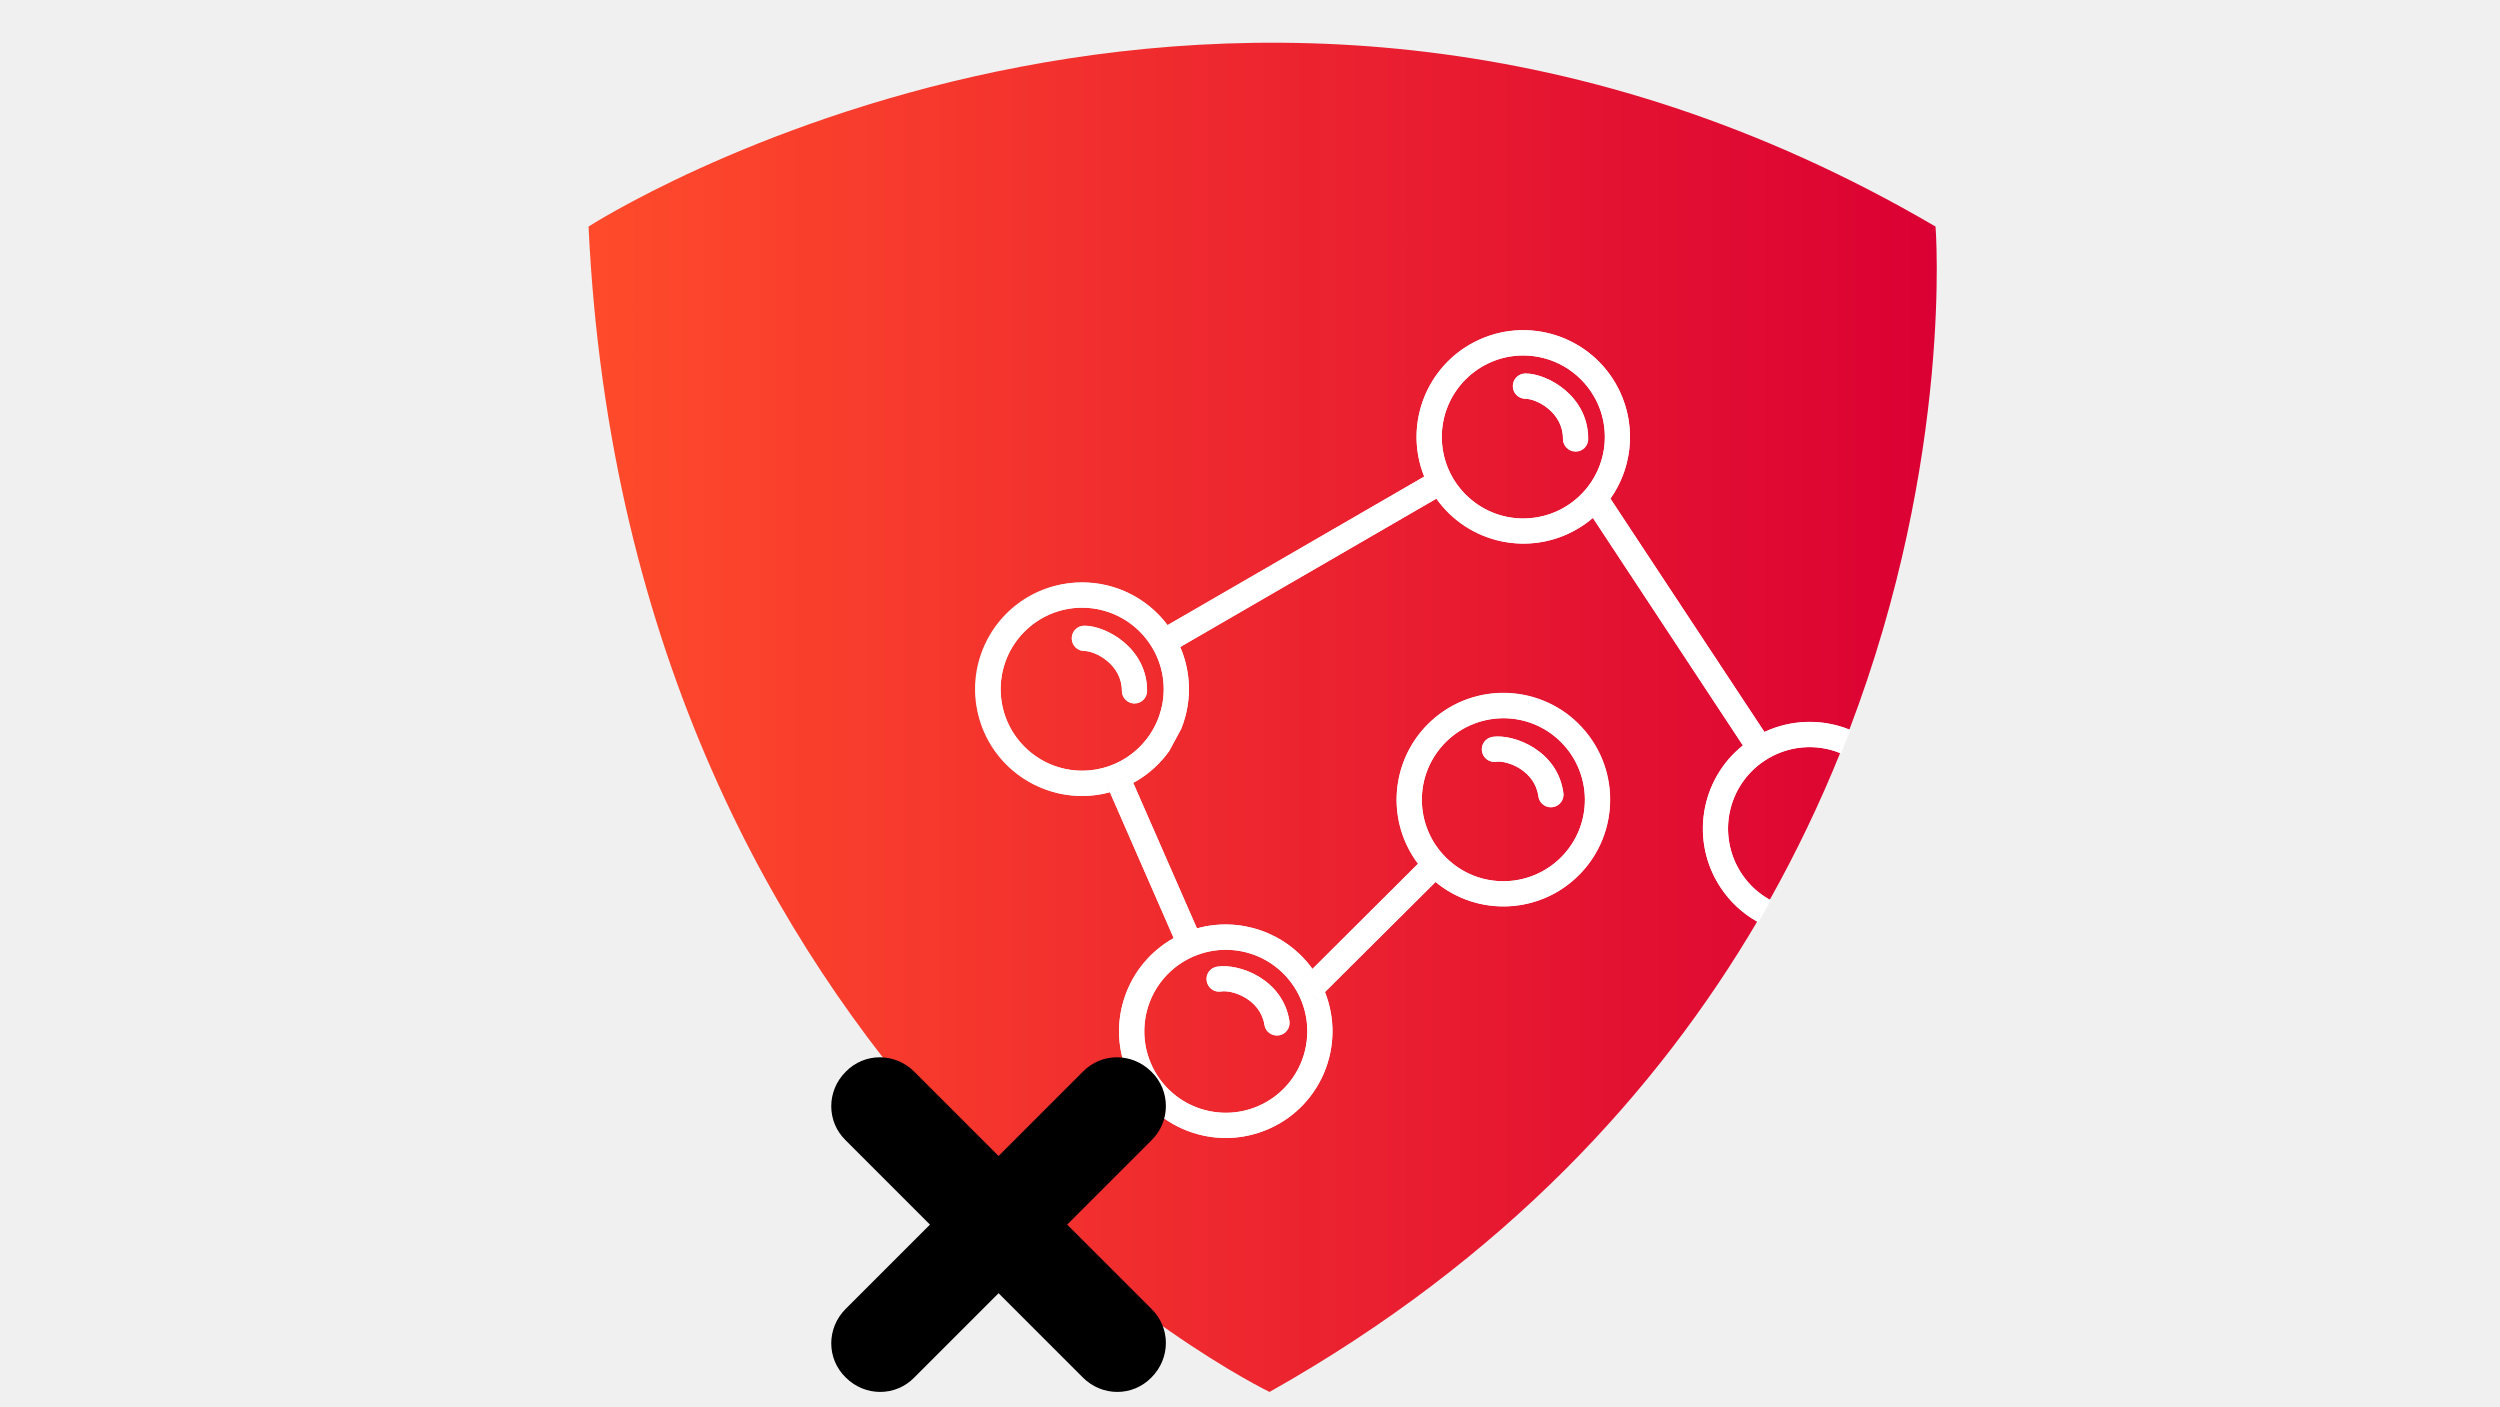
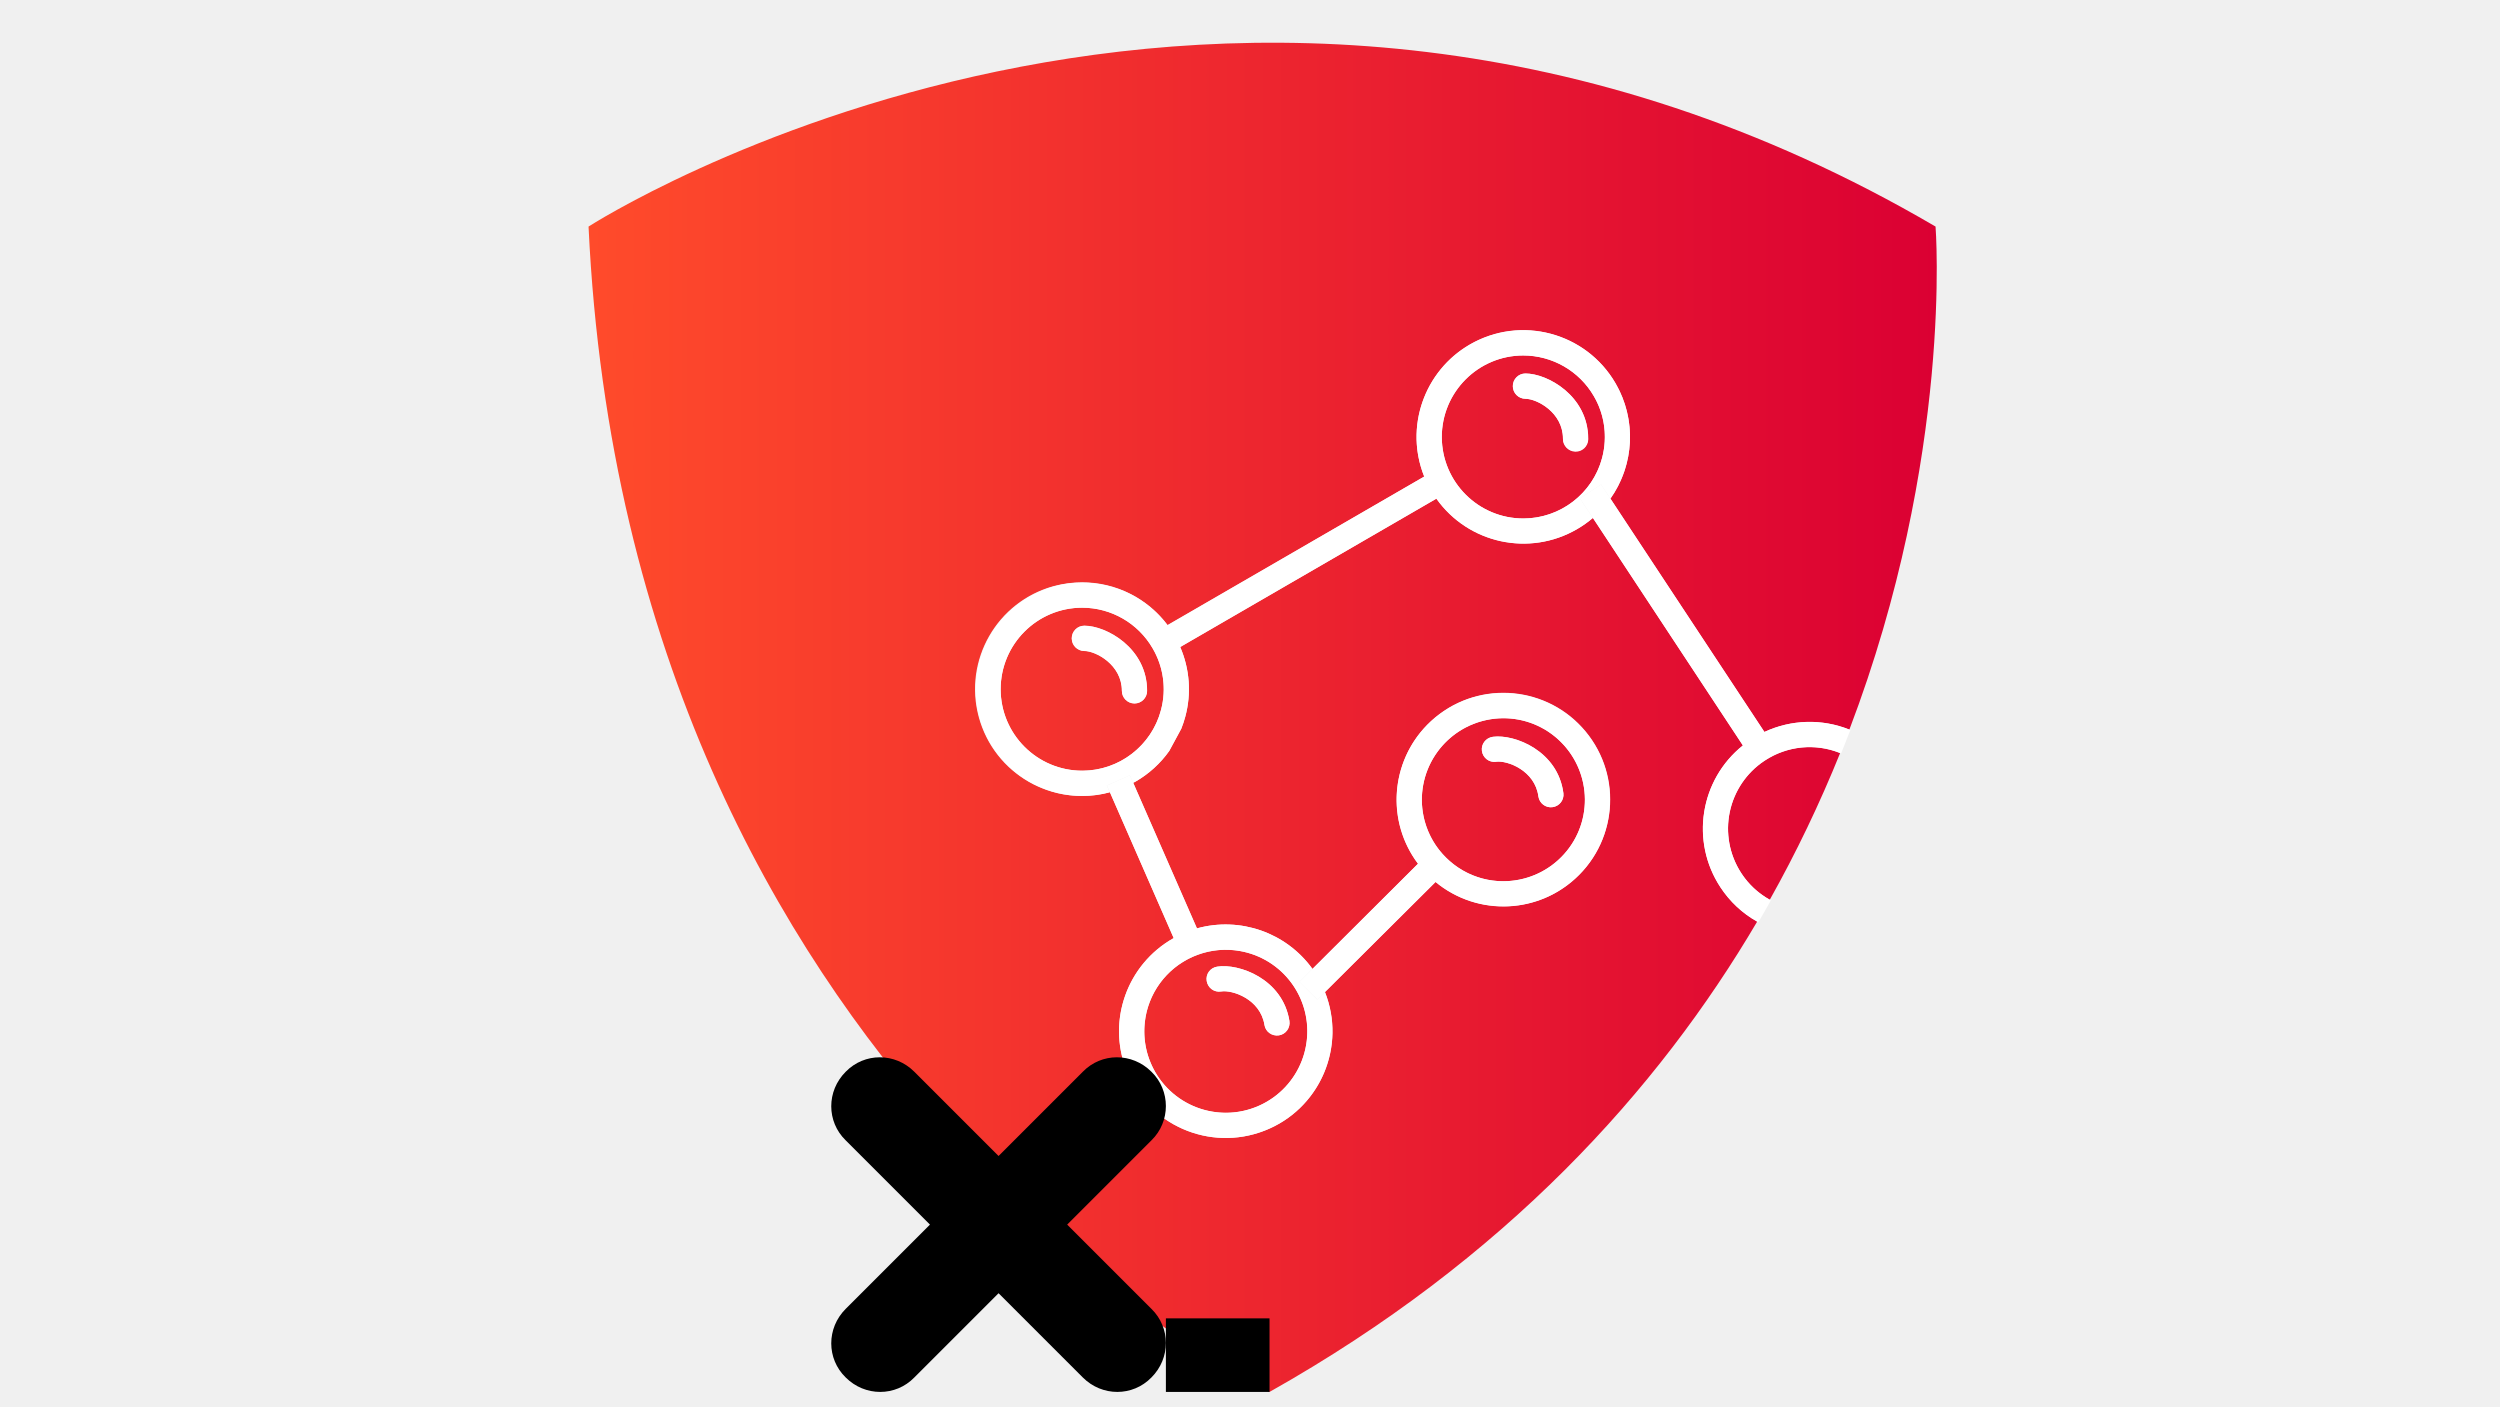
<svg xmlns="http://www.w3.org/2000/svg" version="1.1" id="Layer_1" x="0px" y="0px" viewBox="0 0 1920 1080" style="enable-background:new 0 0 1920 1080;" xml:space="preserve">
  <style type="text/css">
	.st0{fill:none;}
	.st1{fill:url(#SVGID_1_);}
	.st2{fill:url(#SVGID_2_);}
	.st3{fill:url(#SVGID_3_);}
	.st4{fill:url(#SVGID_4_);}
	.st5{fill:url(#SVGID_5_);}
	.st6{fill:url(#SVGID_6_);}
	.st7{fill:#FFFFFF;}
</style>
  <g id="Layer_12">
    <path class="st0" d="M1359.2,691l0.8,0.4c20.3-36.4,38.4-74.1,53.9-112.8l-0.8-0.3C1397.7,617.1,1379.6,654.7,1359.2,691z" />
-     <linearGradient id="SVGID_1_" gradientUnits="userSpaceOnUse" x1="452" y1="550.68" x2="1487.42" y2="550.68" gradientTransform="matrix(1 0 0 -1 0 1080)">
+     <linearGradient id="SVGID_1_" gradientUnits="userSpaceOnUse" x1="452" y1="529.3" x2="1487.42" y2="529.3">
      <stop offset="0" style="stop-color:#FF4B2B" />
      <stop offset="1" style="stop-color:#DB0033" />
    </linearGradient>
-     <path class="st1" d="M831.1,466.7c-34.6,0-62.6,28-62.6,62.6s28,62.6,62.6,62.6s62.6-28,62.6-62.6c0-11-2.9-21.8-8.4-31.3   C874.1,478.6,853.5,466.7,831.1,466.7z M871.3,540.2c-5.3,0-9.7-4.3-9.7-9.7c0-20.2-20.2-30.6-28.8-30.6c-5.3,0-9.7-4.3-9.7-9.7   c0-5.3,4.3-9.7,9.7-9.7c16.8,0,48.1,17.1,48.1,49.9C881,535.9,876.6,540.2,871.3,540.2C871.3,540.2,871.3,540.2,871.3,540.2z" />
-     <linearGradient id="SVGID_2_" gradientUnits="userSpaceOnUse" x1="452" y1="465.811" x2="1487.42" y2="465.811" gradientTransform="matrix(1 0 0 -1 0 1080)">
+     <path class="st1" d="M831.1,466.7c-34.6,0-62.6,28-62.6,62.6s28,62.6,62.6,62.6s62.6-28,62.6-62.6c0-11-2.9-21.8-8.4-31.3   C874.1,478.6,853.5,466.7,831.1,466.7z M871.3,540.2c-5.3,0-9.7-4.3-9.7-9.7c0-20.2-20.2-30.6-28.8-30.6c-5.3,0-9.7-4.3-9.7-9.7   c0-5.3,4.3-9.7,9.7-9.7c16.8,0,48.1,17.1,48.1,49.9C881,535.9,876.6,540.2,871.3,540.2L871.3,540.2z" />
+     <linearGradient id="SVGID_2_" gradientUnits="userSpaceOnUse" x1="452" y1="614.196" x2="1487.42" y2="614.196">
      <stop offset="0" style="stop-color:#FF4B2B" />
      <stop offset="1" style="stop-color:#DB0033" />
    </linearGradient>
-     <path class="st2" d="M1171,674.6c33.4-9.1,53.1-43.4,44-76.8c-9.1-33.4-43.4-53.1-76.8-44c-33.4,9.1-53.1,43.4-44,76.8   c2.9,10.6,8.5,20.3,16.3,28C1126.4,674.4,1149.4,680.5,1171,674.6z M1146.7,565.8c16.7-2.1,49.9,10.9,54,43.4   c0.6,5.3-3.2,10.1-8.6,10.7c-5.2,0.6-9.9-3.1-10.6-8.2c-2.6-20-23.9-27.8-32.4-26.7c-5.3,0.8-10.2-2.9-11-8.1s2.9-10.2,8.1-11   C1146.4,565.8,1146.5,565.8,1146.7,565.8L1146.7,565.8z" />
-     <linearGradient id="SVGID_3_" gradientUnits="userSpaceOnUse" x1="452" y1="287.971" x2="1487.42" y2="287.971" gradientTransform="matrix(1 0 0 -1 0 1080)">
+     <path class="st2" d="M1171,674.6c33.4-9.1,53.1-43.4,44-76.8c-9.1-33.4-43.4-53.1-76.8-44s-53.1,43.4-44,76.8   c2.9,10.6,8.5,20.3,16.3,28C1126.4,674.4,1149.4,680.5,1171,674.6z M1146.7,565.8c16.7-2.1,49.9,10.9,54,43.4   c0.6,5.3-3.2,10.1-8.6,10.7c-5.2,0.6-9.9-3.1-10.6-8.2c-2.6-20-23.9-27.8-32.4-26.7c-5.3,0.8-10.2-2.9-11-8.1s2.9-10.2,8.1-11   C1146.4,565.8,1146.5,565.8,1146.7,565.8L1146.7,565.8z" />
+     <linearGradient id="SVGID_3_" gradientUnits="userSpaceOnUse" x1="452" y1="792.051" x2="1487.42" y2="792.051">
      <stop offset="0" style="stop-color:#FF4B2B" />
      <stop offset="1" style="stop-color:#DB0033" />
    </linearGradient>
-     <path class="st3" d="M879.2,785.4c-3.7,34.4,21.2,65.2,55.6,68.9c34.4,3.7,65.2-21.2,68.9-55.6s-21.2-65.2-55.6-68.9   c-10.9-1.2-22,0.6-32,5C895.6,743.9,881.5,763.2,879.2,785.4z M934.7,742.4c16.6-2.7,50.2,9.2,55.5,41.6c0.9,5.3-2.7,10.3-8,11.1   s-10.3-2.7-11.1-8c0,0,0-0.1,0-0.1c-3.2-19.9-24.8-27-33.3-25.6c-5.3,0.9-10.2-2.7-11.1-8S929.4,743.2,934.7,742.4L934.7,742.4z" />
-     <linearGradient id="SVGID_4_" gradientUnits="userSpaceOnUse" x1="452" y1="529.098" x2="1487.447" y2="529.098" gradientTransform="matrix(1 0 0 -1 0 1080)">
+     <path class="st3" d="M879.2,785.4c-3.7,34.4,21.2,65.2,55.6,68.9c34.4,3.7,65.2-21.2,68.9-55.6s-21.2-65.2-55.6-68.9   c-10.9-1.2-22,0.6-32,5C895.6,743.9,881.5,763.2,879.2,785.4z M934.7,742.4c16.6-2.7,50.2,9.2,55.5,41.6c0.9,5.3-2.7,10.3-8,11.1   s-10.3-2.7-11.1-8V787c-3.2-19.9-24.8-27-33.3-25.6c-5.3,0.9-10.2-2.7-11.1-8S929.4,743.2,934.7,742.4L934.7,742.4z" />
+     <linearGradient id="SVGID_4_" gradientUnits="userSpaceOnUse" x1="452" y1="550.9" x2="1487.438" y2="550.9">
      <stop offset="0" style="stop-color:#FF4B2B" />
      <stop offset="1" style="stop-color:#DB0033" />
    </linearGradient>
-     <path class="st4" d="M1321.4,681.5c-23.3-35.3-15.9-82.6,17.2-109l-115.2-174.8c-3.8,3.3-8,6.2-12.3,8.7   c-36.6,21.2-83.4,11.1-107.9-23.5L906.4,496.9c7.3,16.9,8.7,35.7,3.9,53.5c-0.9,3.2-1.9,6.3-3.1,9.3l-9.2,17   c-6.8,9.6-15.6,17.6-25.8,23.5c-0.6,0.4-1.2,0.7-1.9,1L919.3,713c33.1-9.2,68.5,3.2,88.7,31.1l81.1-80.8   c-27.2-36.2-19.9-87.6,16.3-114.8c36.2-27.2,87.6-19.9,114.8,16.3c27.2,36.2,19.9,87.6-16.3,114.8c-30.3,22.8-72.2,21.8-101.4-2.3   l-84.9,84.5c16.7,42.1-3.9,89.8-46,106.4c-42.1,16.7-89.8-3.9-106.4-46c-15.2-38.2,0.3-81.7,36.2-101.8l-49-112   c-43.7,11.9-88.8-13.9-100.7-57.6c-11.9-43.7,13.9-88.8,57.6-100.7c7.1-1.9,14.4-2.9,21.8-2.9c25.8,0,50.1,12.2,65.6,32.8   L1093.8,366c-16.8-42,3.7-89.7,45.7-106.5s89.7,3.7,106.5,45.7c10.3,25.8,6.8,55.1-9.2,77.7L1355,562.2   c20.6-9.6,44.2-10.3,65.3-1.8c80.2-210.5,66.2-386.4,66.2-386.4C944-143.7,452,174,452,174c31,658.7,523,895,523,895   c181.1-101.9,298.5-232,374.5-361.2C1338.2,701.5,1328.5,692.4,1321.4,681.5z" />
-     <linearGradient id="SVGID_5_" gradientUnits="userSpaceOnUse" x1="452" y1="447.558" x2="1487.42" y2="447.558" gradientTransform="matrix(1 0 0 -1 0 1080)">
+     <path class="st4" d="M1321.4,681.5c-23.3-35.3-15.9-82.6,17.2-109l-115.2-174.8c-3.8,3.3-8,6.2-12.3,8.7   c-36.6,21.2-83.4,11.1-107.9-23.5l-196.8,114c7.3,16.9,8.7,35.7,3.9,53.5c-0.9,3.2-1.9,6.3-3.1,9.3l-9.2,17   c-6.8,9.6-15.6,17.6-25.8,23.5c-0.6,0.4-1.2,0.7-1.9,1l49,111.8c33.1-9.2,68.5,3.2,88.7,31.1l81.1-80.8   c-27.2-36.2-19.9-87.6,16.3-114.8c36.2-27.2,87.6-19.9,114.8,16.3c27.2,36.2,19.9,87.6-16.3,114.8c-30.3,22.8-72.2,21.8-101.4-2.3   l-84.9,84.5c16.7,42.1-3.9,89.8-46,106.4c-42.1,16.7-89.8-3.9-106.4-46c-15.2-38.2,0.3-81.7,36.2-101.8l-49-112   c-43.7,11.9-88.8-13.9-100.7-57.6c-11.9-43.7,13.9-88.8,57.6-100.7c7.1-1.9,14.4-2.9,21.8-2.9c25.8,0,50.1,12.2,65.6,32.8   l197.1-114c-16.8-42,3.7-89.7,45.7-106.5s89.7,3.7,106.5,45.7c10.3,25.8,6.8,55.1-9.2,77.7L1355,562.2c20.6-9.6,44.2-10.3,65.3-1.8   c80.2-210.5,66.2-386.4,66.2-386.4C944-143.7,452,174,452,174c31,658.7,523,895,523,895c181.1-101.9,298.5-232,374.5-361.2   C1338.2,701.5,1328.5,692.4,1321.4,681.5z" />
+     <linearGradient id="SVGID_5_" gradientUnits="userSpaceOnUse" x1="452" y1="632.416" x2="1487.42" y2="632.416">
      <stop offset="0" style="stop-color:#FF4B2B" />
      <stop offset="1" style="stop-color:#DB0033" />
    </linearGradient>
    <path class="st5" d="M1355.3,584.2c-28.9,19-36.8,57.9-17.8,86.7c5.5,8.4,12.9,15.3,21.7,20.1c20.4-36.4,38.4-74,54-112.6   C1394.2,570.7,1372.5,572.8,1355.3,584.2z" />
-     <linearGradient id="SVGID_6_" gradientUnits="userSpaceOnUse" x1="452" y1="744.41" x2="1487.42" y2="744.41" gradientTransform="matrix(1 0 0 -1 0 1080)">
+     <linearGradient id="SVGID_6_" gradientUnits="userSpaceOnUse" x1="452" y1="335.6" x2="1487.42" y2="335.6">
      <stop offset="0" style="stop-color:#FF4B2B" />
      <stop offset="1" style="stop-color:#DB0033" />
    </linearGradient>
-     <path class="st6" d="M1169.8,273c-34.6,0-62.6,28.1-62.5,62.7s28.1,62.6,62.7,62.5s62.6-28.1,62.5-62.7c0-11-2.9-21.8-8.4-31.3   C1212.9,284.9,1192.2,273,1169.8,273z M1210,346.5c-5.3,0-9.7-4.3-9.7-9.7v0c0-20.2-20.2-30.6-28.8-30.6c-5.3,0-9.7-4.3-9.7-9.7   c0-5.3,4.3-9.7,9.7-9.7c0,0,0,0,0,0c16.8,0,48.1,17.1,48.1,49.9C1219.7,342.1,1215.4,346.4,1210,346.5   C1210,346.5,1210,346.5,1210,346.5z" />
+     <path class="st6" d="M1169.8,273c-34.6,0-62.6,28.1-62.5,62.7s28.1,62.6,62.7,62.5s62.6-28.1,62.5-62.7c0-11-2.9-21.8-8.4-31.3   C1212.9,284.9,1192.2,273,1169.8,273z M1210,346.5c-5.3,0-9.7-4.3-9.7-9.7l0,0c0-20.2-20.2-30.6-28.8-30.6c-5.3,0-9.7-4.3-9.7-9.7   c0-5.3,4.3-9.7,9.7-9.7l0,0c16.8,0,48.1,17.1,48.1,49.9C1219.7,342.1,1215.4,346.4,1210,346.5L1210,346.5z" />
    <path class="st7" d="M832.8,480.6c-5.3,0-9.7,4.3-9.7,9.7c0,5.3,4.3,9.7,9.7,9.7c8.6,0,28.8,10.4,28.8,30.6c0,5.3,4.3,9.7,9.7,9.7   c5.3,0,9.7-4.3,9.7-9.7C881,497.7,849.6,480.6,832.8,480.6z" />
    <path class="st7" d="M1171.6,286.9c-5.3,0-9.7,4.3-9.7,9.7c0,5.3,4.3,9.7,9.7,9.7c8.6,0,28.8,10.4,28.8,30.6c-0.2,5.3,4,9.8,9.4,10   c5.3,0.2,9.8-4,10-9.4c0-0.2,0-0.4,0-0.6C1219.7,304,1188.4,286.9,1171.6,286.9z" />
    <path class="st7" d="M1240.8,294.5c-22.6-39.2-72.7-52.6-111.9-30c-35.3,20.4-50.3,63.7-35.1,101.5L896.7,480.2   c-27.2-36.2-78.5-43.5-114.7-16.4c-36.2,27.2-43.5,78.5-16.4,114.7c15.5,20.6,39.8,32.8,65.6,32.8c7.1,0,14.2-0.9,21.1-2.8   l-2.3-5.2l17.7-7.9l2.6,5.8c0.6-0.3,1.2-0.7,1.9-1c10.2-5.9,19-13.9,25.8-23.5l9.2-17c1.2-3,2.3-6.2,3.1-9.3   c4.8-17.8,3.4-36.6-3.9-53.5L1103.1,383c24.5,34.5,71.3,44.7,107.9,23.5c4.4-2.5,8.5-5.5,12.3-8.7l-9.9-15l16.2-10.7l7.2,10.9   C1255.3,356.9,1256.9,322.3,1240.8,294.5L1240.8,294.5z M891.6,545.4c-7.3,27.4-32.1,46.4-60.4,46.5c-34.6,0-62.6-28-62.7-62.5   c0-34.6,28-62.6,62.5-62.7c22.3,0,43,11.9,54.2,31.2C893.7,512.3,896,529.4,891.6,545.4z M1230.4,351.7   c-7.3,27.4-32.1,46.4-60.4,46.5c-34.6,0-62.6-28-62.7-62.5c0-34.6,28-62.6,62.5-62.7c22.3,0,43,11.9,54.2,31.2   C1232.5,318.5,1234.7,335.6,1230.4,351.7z" />
    <path class="st7" d="M1359.2,691c-30.2-16.9-41-55-24.1-85.2c15.4-27.5,48.9-39.3,78.1-27.5l0.8,0.3c2.4-6,4.8-12,7.1-18l-0.7-0.3   c-21.1-8.5-44.7-7.8-65.3,1.8L1236.8,383l-7.2-10.9l-16.2,10.7l9.9,15l115.2,174.7c-33,26.4-40.5,73.7-17.2,109   c7.2,10.9,16.8,19.9,28.2,26.3l0.9,0.5c3.3-5.6,6.5-11.2,9.6-16.8L1359.2,691z" />
-     <path class="st7" d="M937.8,761.5c8.5-1.4,30,5.7,33.3,25.6c0.8,5.3,5.8,8.9,11.1,8.1s8.9-5.8,8.1-11.1c0,0,0-0.1,0-0.1   c-5.2-32.3-38.9-44.3-55.5-41.6c-5.3,0.9-8.9,5.8-8,11.1S932.5,762.3,937.8,761.5L937.8,761.5z" />
-     <path class="st7" d="M850.1,603.3l2.3,5.2l49,112c-36.9,20.7-52.1,66.1-34.9,104.7c18.3,41.4,66.7,60,108.1,41.7c0,0,0,0,0,0   c40.2-17.8,59.1-64.1,42.9-105l-5.8,5.8L998,754l9.9-9.9c-20.1-27.9-55.5-40.3-88.7-31.1l-48.9-111.8l-2.6-5.8L850.1,603.3z    M998.6,766.6c14,31.6-0.2,68.6-31.8,82.6c-31.6,14-68.6-0.2-82.6-31.8c-14-31.6,0.2-68.6,31.8-82.6c0,0,0,0,0,0   C947.6,720.8,984.5,735,998.6,766.6C998.6,766.5,998.6,766.6,998.6,766.6z" />
+     <path class="st7" d="M937.8,761.5c8.5-1.4,30,5.7,33.3,25.6c0.8,5.3,5.8,8.9,11.1,8.1s8.9-5.8,8.1-11.1V784   c-5.2-32.3-38.9-44.3-55.5-41.6c-5.3,0.9-8.9,5.8-8,11.1S932.5,762.3,937.8,761.5L937.8,761.5z" />
+     <path class="st7" d="M850.1,603.3l2.3,5.2l49,112c-36.9,20.7-52.1,66.1-34.9,104.7c18.3,41.4,66.7,60,108.1,41.7l0,0   c40.2-17.8,59.1-64.1,42.9-105l-5.8,5.8L998,754l9.9-9.9c-20.1-27.9-55.5-40.3-88.7-31.1l-48.9-111.8l-2.6-5.8L850.1,603.3z    M998.6,766.6c14,31.6-0.2,68.6-31.8,82.6s-68.6-0.2-82.6-31.8s0.2-68.6,31.8-82.6l0,0C947.6,720.8,984.5,735,998.6,766.6   C998.6,766.5,998.6,766.6,998.6,766.6z" />
    <path class="st7" d="M1149.1,585c8.5-1.1,29.8,6.7,32.4,26.7c0.8,5.3,5.7,9,11,8.2c5.2-0.8,8.8-5.5,8.2-10.6   c-4.2-32.5-37.4-45.5-54-43.4c-5.3,0.6-9.2,5.3-8.6,10.6s5.3,9.2,10.6,8.6C1148.9,585,1149.1,585,1149.1,585L1149.1,585z" />
-     <path class="st7" d="M1011.8,767.7l5.8-5.8l84.9-84.5c32.6,27,80.4,24.6,110.2-5.4c31.9-32.1,31.7-84-0.4-115.9   c-32.1-31.9-84-31.8-115.9,0.3c-28.7,28.9-31.9,74.5-7.4,107l-81.1,80.8l-9.9,9.9L1011.8,767.7z M1110.2,570.1   c24.4-24.5,64-24.7,88.5-0.3c24.5,24.4,24.7,64,0.3,88.5c-24.4,24.5-64,24.7-88.5,0.3c0,0,0,0,0,0   C1085.9,634.3,1085.8,594.7,1110.2,570.1C1110.1,570.1,1110.2,570.1,1110.2,570.1L1110.2,570.1z" />
+     <path class="st7" d="M1011.8,767.7l5.8-5.8l84.9-84.5c32.6,27,80.4,24.6,110.2-5.4c31.9-32.1,31.7-84-0.4-115.9s-84-31.8-115.9,0.3   c-28.7,28.9-31.9,74.5-7.4,107l-81.1,80.8l-9.9,9.9L1011.8,767.7z M1110.2,570.1c24.4-24.5,64-24.7,88.5-0.3s24.7,64,0.3,88.5   c-24.4,24.5-64,24.7-88.5,0.3l0,0C1085.9,634.3,1085.8,594.7,1110.2,570.1C1110.1,570.1,1110.2,570.1,1110.2,570.1L1110.2,570.1z" />
  </g>
  <path d="M884.3,823.1L884.3,823.1c-14.8-14.8-38.3-14.8-52.7,0l-64.7,64.7l-64.7-64.7c-14.8-14.8-38.3-14.8-52.7,0l0,0  c-14.8,14.8-14.8,38.3,0,52.7l64.7,64.7l-64.7,64.7c-14.8,14.8-14.8,38.3,0,52.7c14.8,14.8,38.3,14.8,52.7,0l64.7-64.7l64.7,64.7  c14.8,14.8,38.3,14.8,52.7,0c14.8-14.8,14.8-38.3,0-52.7l-64.7-64.7l64.7-64.7C899.1,861.4,899.1,837.5,884.3,823.1z" />
+   <rect x="895.4" y="1012.5" width="79.6" height="56.5" />
</svg>
